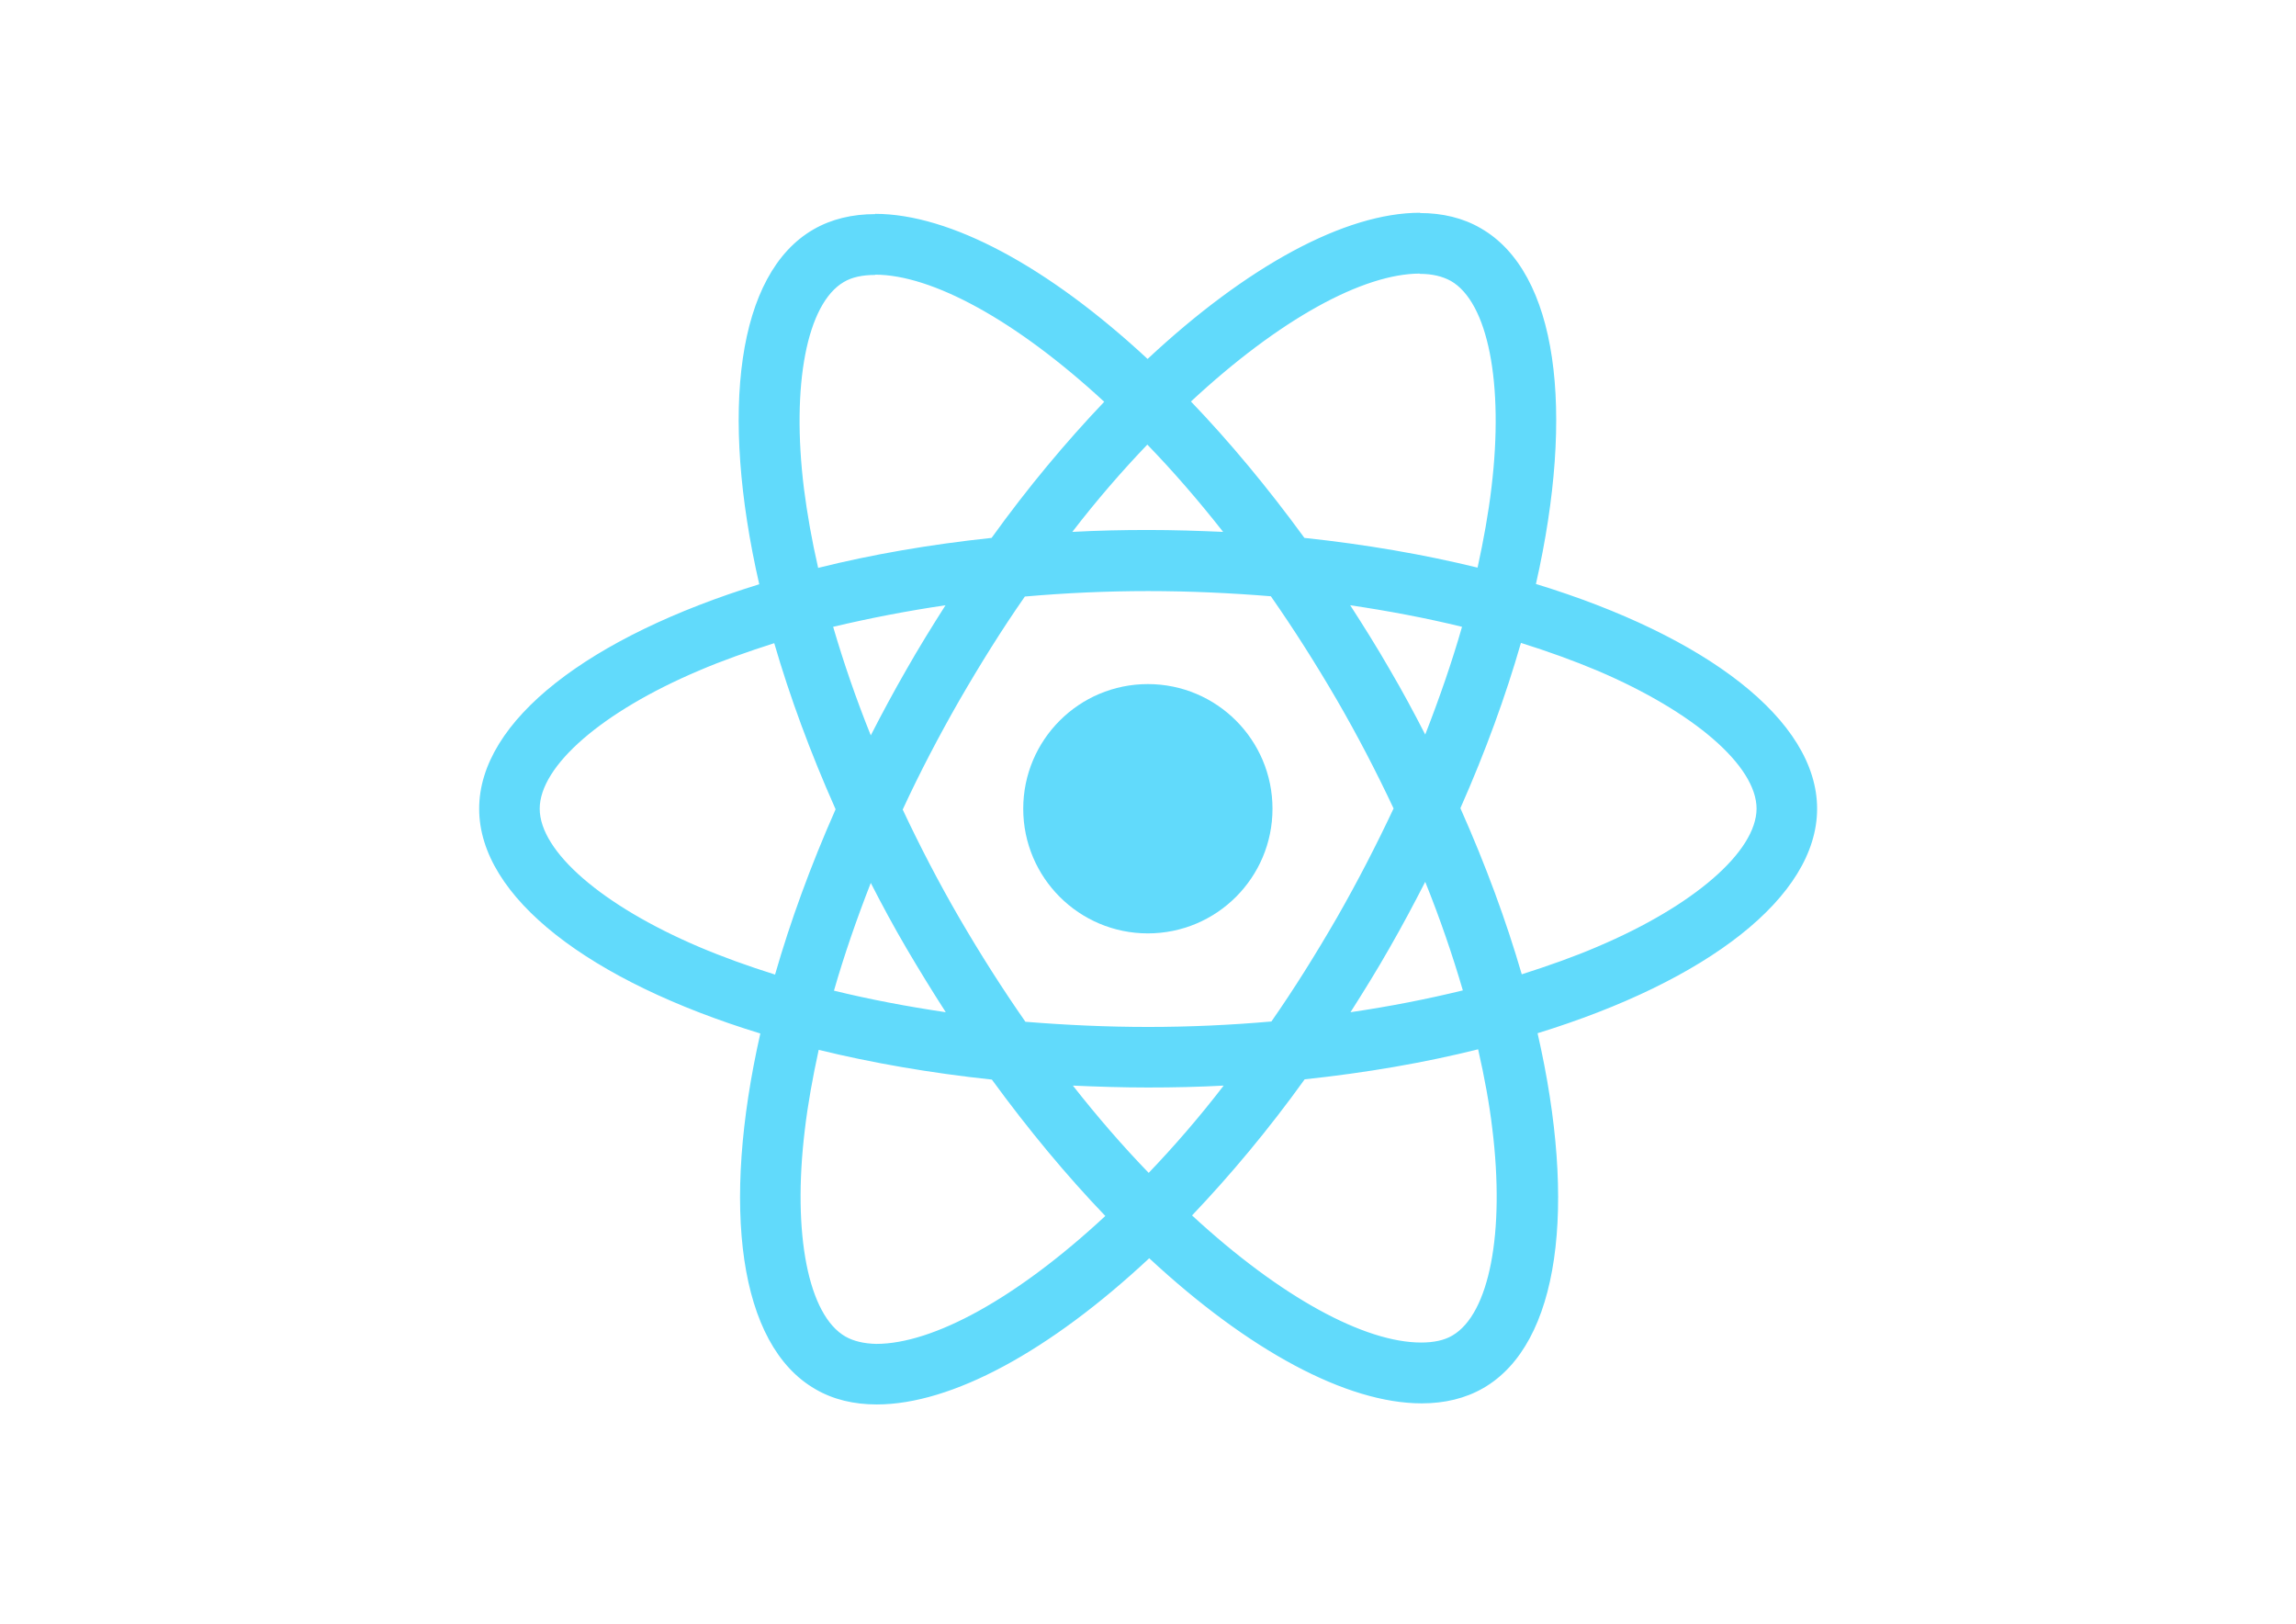
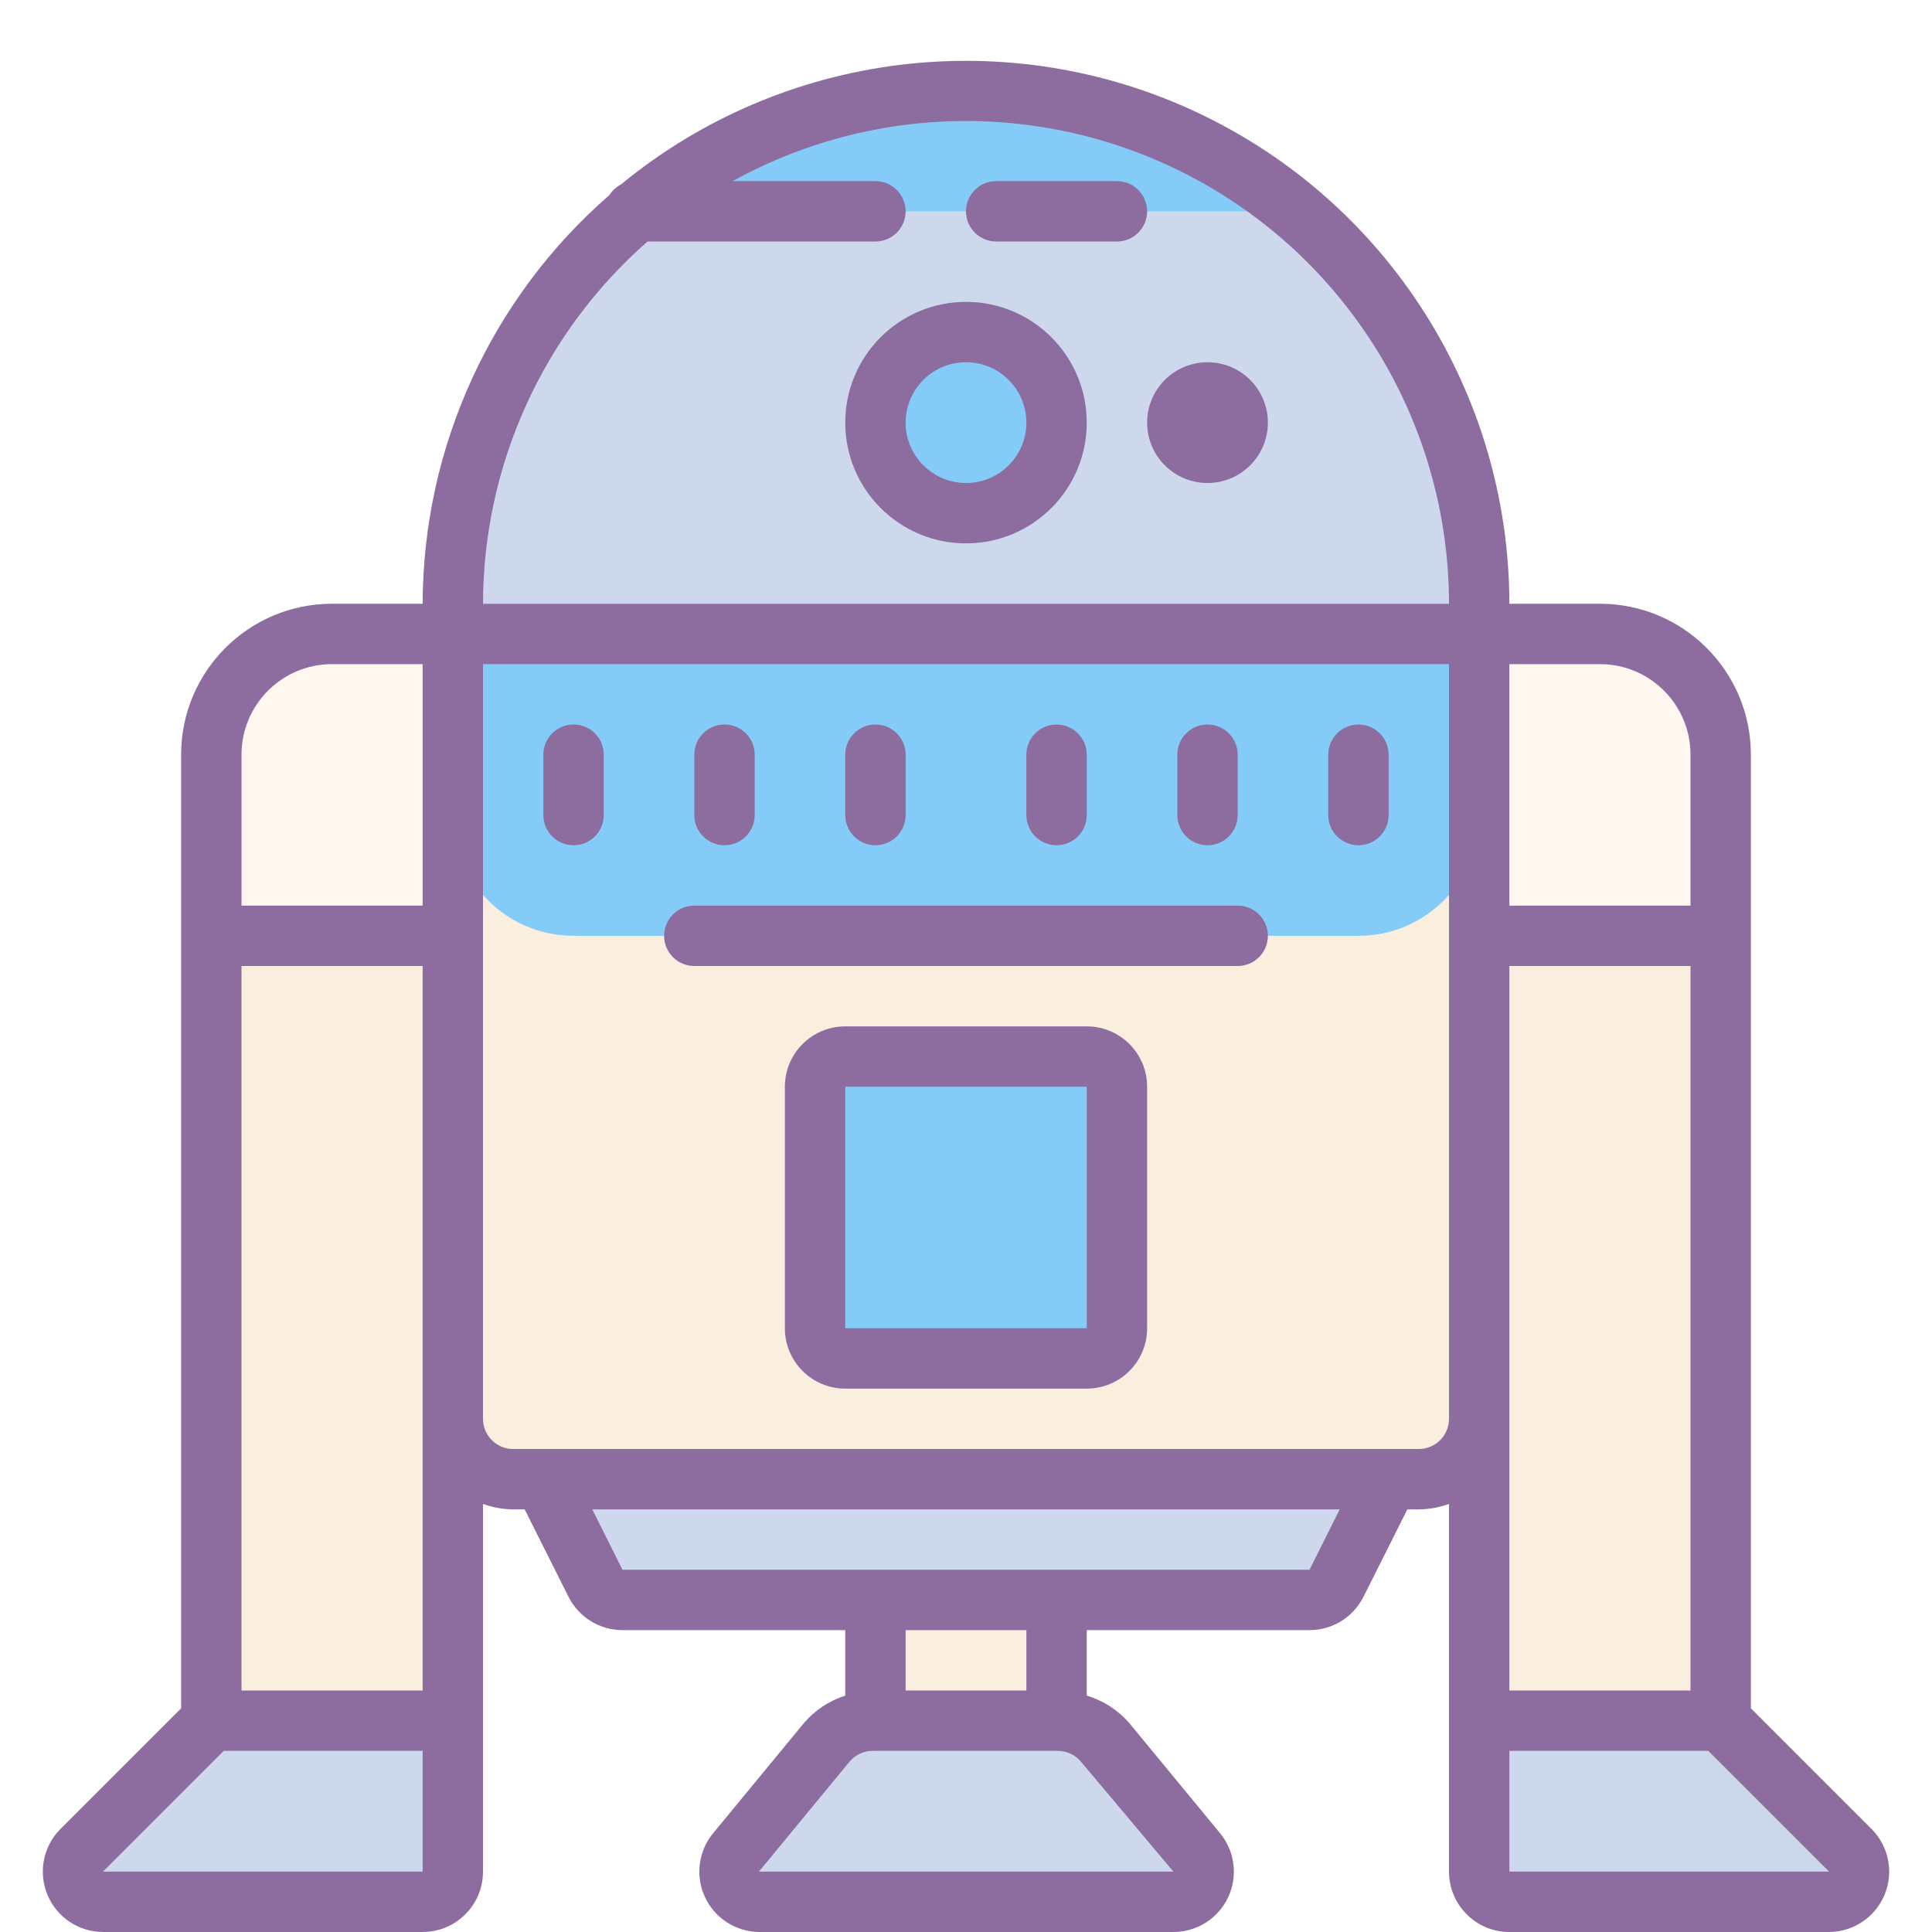
- <svg xmlns="http://www.w3.org/2000/svg" viewBox="0 0 841.9 595.3">
-   <g fill="#61DAFB">
-     <path d="M666.3 296.5c0-32.5-40.7-63.3-103.1-82.4 14.4-63.6 8-114.2-20.2-130.4-6.5-3.8-14.1-5.6-22.4-5.6v22.3c4.6 0 8.3.9 11.4 2.6 13.6 7.8 19.5 37.5 14.9 75.7-1.1 9.4-2.9 19.3-5.1 29.4-19.6-4.8-41-8.5-63.5-10.9-13.5-18.5-27.5-35.3-41.6-50 32.6-30.3 63.2-46.9 84-46.9V78c-27.5 0-63.5 19.6-99.9 53.6-36.4-33.8-72.4-53.2-99.9-53.2v22.3c20.7 0 51.4 16.5 84 46.6-14 14.7-28 31.4-41.3 49.9-22.6 2.4-44 6.1-63.6 11-2.3-10-4-19.7-5.2-29-4.7-38.2 1.1-67.9 14.6-75.8 3-1.8 6.9-2.6 11.5-2.6V78.5c-8.4 0-16 1.8-22.6 5.6-28.1 16.2-34.4 66.7-19.9 130.1-62.2 19.2-102.7 49.9-102.7 82.3 0 32.5 40.7 63.3 103.1 82.4-14.4 63.6-8 114.2 20.2 130.4 6.5 3.8 14.1 5.6 22.5 5.6 27.5 0 63.5-19.6 99.9-53.6 36.4 33.8 72.4 53.2 99.9 53.2 8.4 0 16-1.8 22.6-5.6 28.1-16.2 34.4-66.7 19.9-130.1 62-19.1 102.5-49.9 102.5-82.3zm-130.2-66.7c-3.7 12.9-8.3 26.2-13.5 39.5-4.1-8-8.4-16-13.1-24-4.6-8-9.5-15.8-14.4-23.4 14.2 2.1 27.9 4.7 41 7.9zm-45.8 106.5c-7.8 13.5-15.8 26.3-24.1 38.2-14.9 1.3-30 2-45.2 2-15.1 0-30.2-.7-45-1.9-8.3-11.9-16.4-24.6-24.2-38-7.6-13.1-14.5-26.4-20.8-39.8 6.2-13.4 13.2-26.8 20.7-39.9 7.8-13.5 15.8-26.3 24.1-38.2 14.9-1.3 30-2 45.2-2 15.1 0 30.2.7 45 1.9 8.3 11.9 16.4 24.6 24.2 38 7.6 13.1 14.5 26.4 20.8 39.8-6.3 13.4-13.2 26.8-20.7 39.9zm32.3-13c5.4 13.4 10 26.8 13.8 39.8-13.1 3.2-26.9 5.9-41.2 8 4.9-7.7 9.8-15.6 14.4-23.7 4.6-8 8.9-16.1 13-24.1zM421.2 430c-9.3-9.6-18.6-20.3-27.8-32 9 .4 18.2.7 27.5.7 9.4 0 18.7-.2 27.8-.7-9 11.7-18.3 22.4-27.5 32zm-74.4-58.9c-14.2-2.1-27.9-4.7-41-7.9 3.7-12.9 8.3-26.2 13.5-39.5 4.1 8 8.4 16 13.1 24 4.7 8 9.5 15.8 14.4 23.4zM420.7 163c9.3 9.6 18.6 20.3 27.8 32-9-.4-18.2-.7-27.5-.7-9.4 0-18.7.2-27.8.7 9-11.7 18.3-22.4 27.5-32zm-74 58.9c-4.9 7.7-9.8 15.6-14.4 23.7-4.6 8-8.9 16-13 24-5.4-13.4-10-26.8-13.8-39.8 13.1-3.1 26.9-5.8 41.2-7.9zm-90.5 125.2c-35.4-15.1-58.3-34.9-58.3-50.6 0-15.7 22.9-35.6 58.3-50.6 8.6-3.7 18-7 27.7-10.1 5.7 19.6 13.2 40 22.5 60.9-9.2 20.8-16.6 41.1-22.2 60.6-9.9-3.1-19.3-6.5-28-10.2zM310 490c-13.6-7.8-19.5-37.5-14.9-75.7 1.1-9.4 2.9-19.3 5.1-29.4 19.6 4.8 41 8.5 63.5 10.9 13.5 18.5 27.5 35.3 41.6 50-32.6 30.3-63.2 46.9-84 46.9-4.5-.1-8.3-1-11.3-2.7zm237.2-76.2c4.7 38.2-1.1 67.9-14.6 75.8-3 1.8-6.9 2.6-11.5 2.6-20.7 0-51.4-16.5-84-46.6 14-14.7 28-31.4 41.3-49.9 22.6-2.4 44-6.1 63.6-11 2.3 10.1 4.1 19.8 5.2 29.1zm38.5-66.7c-8.6 3.7-18 7-27.7 10.1-5.7-19.6-13.2-40-22.5-60.9 9.2-20.8 16.6-41.1 22.2-60.6 9.9 3.1 19.3 6.5 28.1 10.2 35.4 15.1 58.3 34.9 58.3 50.6-.1 15.7-23 35.6-58.4 50.6zM320.8 78.4z" />
-     <circle cx="420.9" cy="296.5" r="45.7" />
-     <path d="M520.5 78.1z" />
-   </g>
+ <svg xmlns="http://www.w3.org/2000/svg" viewBox="0 0 64 64" width="64px" height="64px">
+   <path fill="#ced8ed" d="M49,20H15A17,17,0,0,1,42,6.26,16.54,16.54,0,0,1,44,8,16.93,16.93,0,0,1,49,20Z" />
+   <path fill="#faefde" d="M15 21H49V49H15zM11 21h4a0 0 0 0 1 0 0V57a0 0 0 0 1 0 0H7a0 0 0 0 1 0 0V25A4 4 0 0 1 11 21z" />
+   <path fill="#85cbf8" d="M15 21H49a0 0 0 0 1 0 0v6a4 4 0 0 1-4 4H19a4 4 0 0 1-4-4V21A0 0 0 0 1 15 21zM32 11A3 3 0 1 0 32 17 3 3 0 1 0 32 11z" />
+   <path fill="#faefde" d="M49,21h4a4,4,0,0,1,4,4V57a0,0,0,0,1,0,0H49a0,0,0,0,1,0,0V21A0,0,0,0,1,49,21Z" />
+   <path fill="#fff7f0" d="M49,21h4a4,4,0,0,1,4,4v6a0,0,0,0,1,0,0H49a0,0,0,0,1,0,0V21A0,0,0,0,1,49,21Z" />
+   <path fill="#fff7f0" d="M7,21h8a0,0,0,0,1,0,0v6a4,4,0,0,1-4,4H7a0,0,0,0,1,0,0V21A0,0,0,0,1,7,21Z" transform="rotate(180 11 26)" />
+   <path fill="#85cbf8" d="M42,6.26V7H22V6.26a17,17,0,0,1,20,0Z" />
+   <path fill="#ced8ed" d="M46,49H18l1.72,3.45a1,1,0,0,0,.89.55H43.38a1,1,0,0,0,.89-.55Z" />
+   <rect width="10" height="10" x="27" y="35" fill="#85cbf8" rx="1" ry="1" />
+   <path fill="#ced8ed" d="M60.59 63H50a1 1 0 0 1-1-1V57h8l4.29 4.29A1 1 0 0 1 60.59 63zM38.86 63H25.14a1 1 0 0 1-.77-1.64l3-3.64A2 2 0 0 1 28.94 57h6.13a2 2 0 0 1 1.54.72l3 3.64A1 1 0 0 1 38.86 63zM3.41 63H14a1 1 0 0 0 1-1V57H7L2.71 61.29A1 1 0 0 0 3.41 63z" />
+   <path fill="#faefde" d="M29 53H35V57H29z" />
+   <path fill="#8d6c9f" d="M29 28a1 1 0 0 0 1-1V25a1 1 0 0 0-2 0v2A1 1 0 0 0 29 28zM35 28a1 1 0 0 0 1-1V25a1 1 0 0 0-2 0v2A1 1 0 0 0 35 28zM40 28a1 1 0 0 0 1-1V25a1 1 0 0 0-2 0v2A1 1 0 0 0 40 28zM45 24a1 1 0 0 0-1 1v2a1 1 0 0 0 2 0V25A1 1 0 0 0 45 24zM19 24a1 1 0 0 0-1 1v2a1 1 0 0 0 2 0V25A1 1 0 0 0 19 24zM24 28a1 1 0 0 0 1-1V25a1 1 0 0 0-2 0v2A1 1 0 0 0 24 28zM37 6H33a1 1 0 0 0 0 2h4a1 1 0 0 0 0-2zM41 30H23a1 1 0 0 0 0 2H41a1 1 0 0 0 0-2zM32 10a4 4 0 1 0 4 4A4 4 0 0 0 32 10zm0 6a2 2 0 1 1 2-2A2 2 0 0 1 32 16zM40 12A2 2 0 1 0 40 16 2 2 0 1 0 40 12zM36 34H28a2 2 0 0 0-2 2v8a2 2 0 0 0 2 2h8a2 2 0 0 0 2-2V36A2 2 0 0 0 36 34zM28 44V36h8v8z" />
+   <path fill="#8d6c9f" d="M62,60.59l-4-4V25a5,5,0,0,0-5-5H50A18,18,0,0,0,20.57,6.11a1,1,0,0,0-.38.35A18,18,0,0,0,14,20H11a5,5,0,0,0-5,5V56.59l-4,4A2,2,0,0,0,3.41,64H14a2,2,0,0,0,2-2V49.82A3,3,0,0,0,17,50h.38l1.45,2.89A2,2,0,0,0,20.62,54H28v2.17a3,3,0,0,0-1.37.91l-3,3.64A2,2,0,0,0,25.13,64H38.87a2,2,0,0,0,1.54-3.28l-3-3.64A3,3,0,0,0,36,56.17V54h7.38a2,2,0,0,0,1.79-1.11L46.62,50H47a3,3,0,0,0,1-.18V62a2,2,0,0,0,2,2H60.59A2,2,0,0,0,62,60.59ZM53,22a3,3,0,0,1,3,3v5H50V22ZM21.45,8H29a1,1,0,0,0,0-2H24.27A16,16,0,0,1,48,20H16A16,16,0,0,1,21.45,8ZM11,22h3v8H8V25A3,3,0,0,1,11,22Zm3,40H3.41l4-4H14ZM8,56V32h6V56Zm30.87,6H25.14l3-3.64a1,1,0,0,1,.77-.36h6.13a1,1,0,0,1,.77.36ZM34,56H30V54h4Zm9.38-4H20.62l-1-2H44.38ZM47,48H17a1,1,0,0,1-1-1V22H48V47A1,1,0,0,1,47,48Zm3-1V32h6V56H50ZM60.59,62H50V58h6.59l4,4Z" />
</svg>
